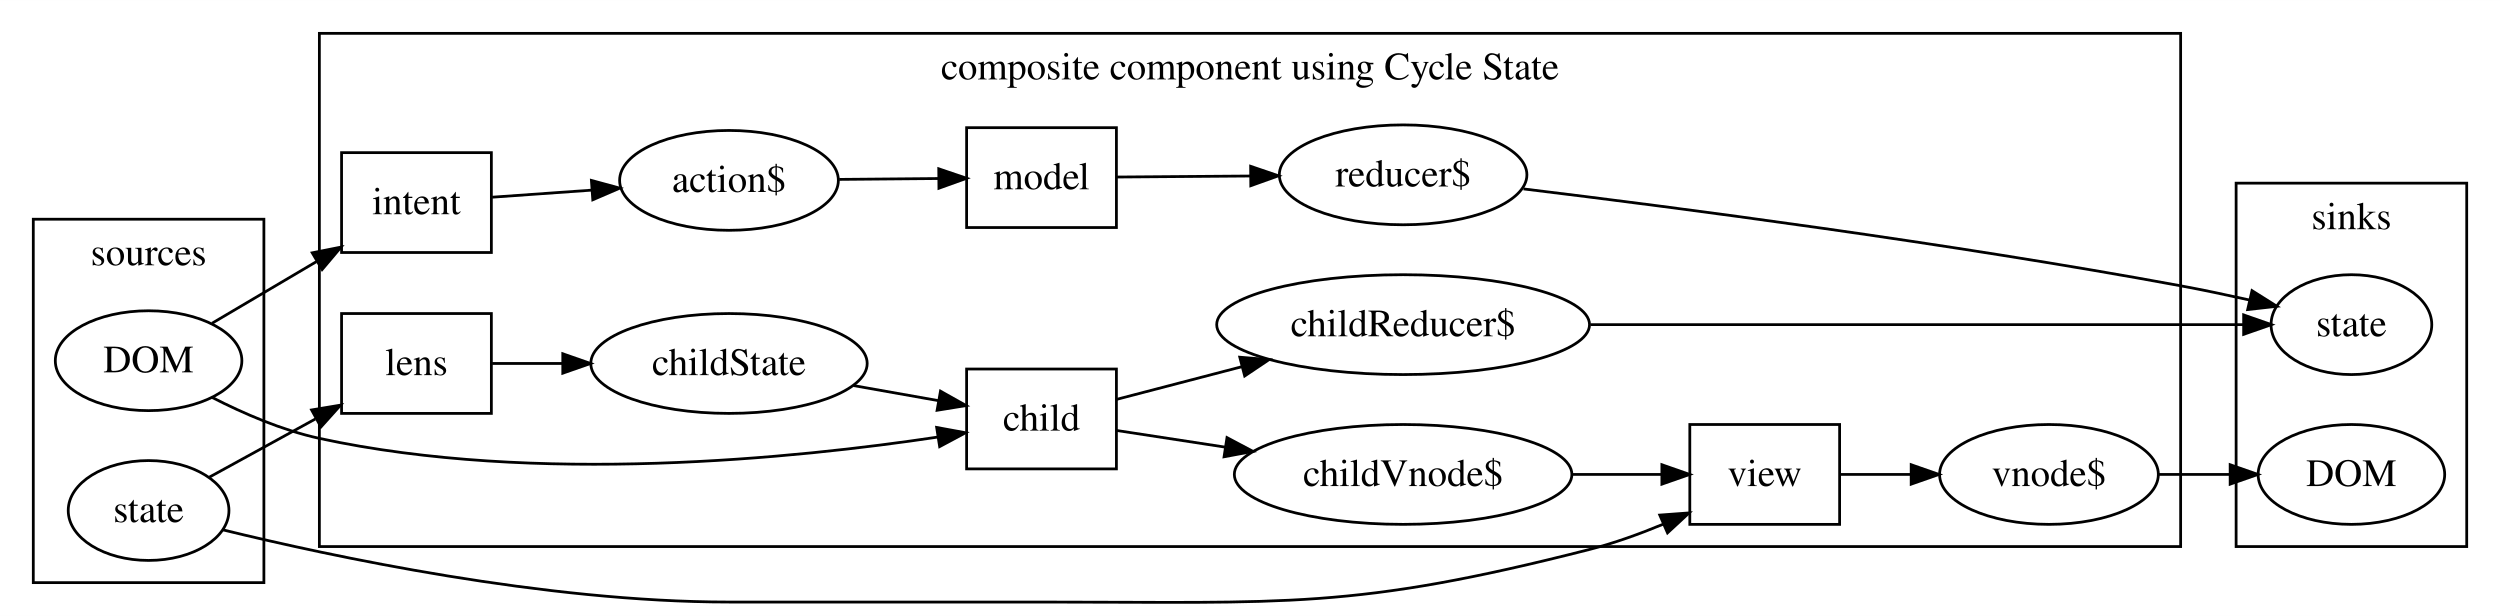
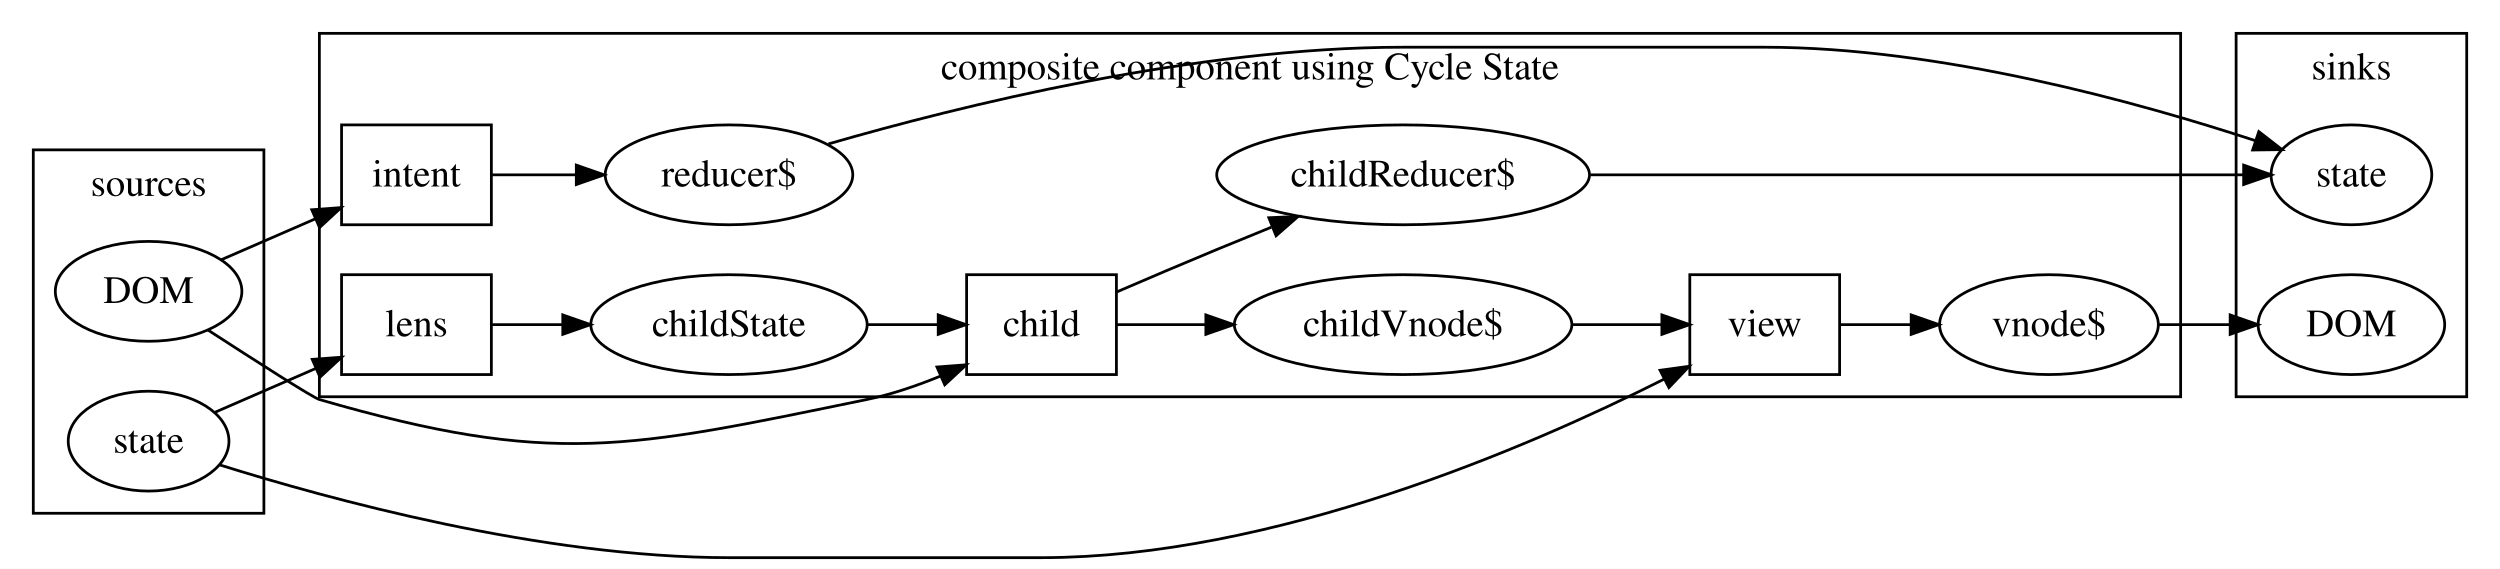
- <svg xmlns="http://www.w3.org/2000/svg" width="901pt" height="222pt" viewBox="0.00 0.00 901.19 222.00">
-   <g id="graph0" class="graph" transform="scale(1 1) rotate(0) translate(4 218)">
-     <polygon fill="#ffffff" stroke="transparent" points="-4,4 -4,-218 897.193,-218 897.193,4 -4,4" />
+ <svg xmlns="http://www.w3.org/2000/svg" width="901pt" height="205pt" viewBox="0.00 0.00 901.19 205.00">
+   <g id="graph0" class="graph" transform="scale(1 1) rotate(0) translate(4 201)">
+     <polygon fill="#ffffff" stroke="transparent" points="-4,4 -4,-201 897.193,-201 897.193,4 -4,4" />
    <g id="clust1" class="cluster">
-       <polygon fill="#ffffff" stroke="#000000" points="8,-8 8,-139 91.126,-139 91.126,-8 8,-8" />
-       <text text-anchor="middle" x="49.563" y="-122.4" font-family="Times,serif" font-size="14.00" fill="#000000">sources</text>
+       <polygon fill="#ffffff" stroke="#000000" points="8,-16 8,-147 91.126,-147 91.126,-16 8,-16" />
+       <text text-anchor="middle" x="49.563" y="-130.4" font-family="Times,serif" font-size="14.00" fill="#000000">sources</text>
    </g>
    <g id="clust2" class="cluster">
-       <polygon fill="#ffffff" stroke="#000000" points="111.126,-21 111.126,-206 782.067,-206 782.067,-21 111.126,-21" />
-       <text text-anchor="middle" x="446.597" y="-189.4" font-family="Times,serif" font-size="14.00" fill="#000000">composite component using Cycle State</text>
+       <polygon fill="#ffffff" stroke="#000000" points="111.126,-58 111.126,-189 782.067,-189 782.067,-58 111.126,-58" />
+       <text text-anchor="middle" x="446.597" y="-172.4" font-family="Times,serif" font-size="14.00" fill="#000000">composite component using Cycle State</text>
    </g>
    <g id="clust3" class="cluster">
-       <polygon fill="#ffffff" stroke="#000000" points="802.067,-21 802.067,-152 885.193,-152 885.193,-21 802.067,-21" />
-       <text text-anchor="middle" x="843.63" y="-135.4" font-family="Times,serif" font-size="14.00" fill="#000000">sinks</text>
+       <polygon fill="#ffffff" stroke="#000000" points="802.067,-58 802.067,-189 885.193,-189 885.193,-58 802.067,-58" />
+       <text text-anchor="middle" x="843.63" y="-172.4" font-family="Times,serif" font-size="14.00" fill="#000000">sinks</text>
    </g>
    <g id="node1" class="node">
-       <ellipse fill="none" stroke="#000000" cx="49.563" cy="-88" rx="33.627" ry="18" />
-       <text text-anchor="middle" x="49.563" y="-83.8" font-family="Times,serif" font-size="14.00" fill="#000000">DOM</text>
+       <ellipse fill="none" stroke="#000000" cx="49.563" cy="-96" rx="33.627" ry="18" />
+       <text text-anchor="middle" x="49.563" y="-91.8" font-family="Times,serif" font-size="14.00" fill="#000000">DOM</text>
+     </g>
+     <g id="node8" class="node">
+       <polygon fill="none" stroke="#000000" points="173.126,-156 119.126,-156 119.126,-120 173.126,-120 173.126,-156" />
+       <text text-anchor="middle" x="146.126" y="-133.8" font-family="Times,serif" font-size="14.00" fill="#000000">intent</text>
+     </g>
+     <g id="edge4" class="edge">
+       <path fill="none" stroke="#000000" d="M75.695,-107.366C86.167,-111.921 98.415,-117.248 109.734,-122.171" />
+       <polygon fill="#000000" stroke="#000000" points="108.397,-125.406 118.963,-126.185 111.189,-118.987 108.397,-125.406" />
+     </g>
+     <g id="node10" class="node">
+       <polygon fill="none" stroke="#000000" points="398.44,-102 344.44,-102 344.44,-66 398.44,-66 398.44,-102" />
+       <text text-anchor="middle" x="371.44" y="-79.8" font-family="Times,serif" font-size="14.00" fill="#000000">child</text>
+     </g>
+     <g id="edge1" class="edge">
+       <path fill="none" stroke="#000000" d="M70.98,-82.035C87.826,-71.115 108.833,-57.665 111.126,-57 195.349,-32.568 222.536,-39.368 308.44,-57 317.332,-58.825 326.52,-61.961 335.036,-65.463" />
+       <polygon fill="#000000" stroke="#000000" points="333.751,-68.721 344.316,-69.523 336.557,-62.308 333.751,-68.721" />
+     </g>
+     <g id="node2" class="node">
+       <ellipse fill="none" stroke="#000000" cx="49.563" cy="-42" rx="28.968" ry="18" />
+       <text text-anchor="middle" x="49.563" y="-37.8" font-family="Times,serif" font-size="14.00" fill="#000000">state</text>
    </g>
    <g id="node9" class="node">
-       <polygon fill="none" stroke="#000000" points="173.126,-163 119.126,-163 119.126,-127 173.126,-127 173.126,-163" />
-       <text text-anchor="middle" x="146.126" y="-140.8" font-family="Times,serif" font-size="14.00" fill="#000000">intent</text>
+       <polygon fill="none" stroke="#000000" points="659.136,-102 605.136,-102 605.136,-66 659.136,-66 659.136,-102" />
+       <text text-anchor="middle" x="632.136" y="-79.8" font-family="Times,serif" font-size="14.00" fill="#000000">view</text>
    </g>
-     <g id="edge4" class="edge">
-       <path fill="none" stroke="#000000" d="M72.447,-101.508C83.667,-108.131 97.445,-116.264 110.038,-123.698" />
-       <polygon fill="#000000" stroke="#000000" points="108.554,-126.886 118.945,-128.955 112.113,-120.858 108.554,-126.886" />
+     <g id="edge7" class="edge">
+       <path fill="none" stroke="#000000" d="M75,-33.501C114.056,-21.228 191.357,0 258.783,0 258.783,0 258.783,0 371.44,0 454.977,0 546.629,-39.558 595.919,-64.381" />
+       <polygon fill="#000000" stroke="#000000" points="594.412,-67.541 604.908,-68.983 597.601,-61.31 594.412,-67.541" />
+     </g>
+     <g id="node11" class="node">
+       <polygon fill="none" stroke="#000000" points="173.126,-102 119.126,-102 119.126,-66 173.126,-66 173.126,-102" />
+       <text text-anchor="middle" x="146.126" y="-79.8" font-family="Times,serif" font-size="14.00" fill="#000000">lens</text>
+     </g>
+     <g id="edge10" class="edge">
+       <path fill="none" stroke="#000000" d="M73.433,-52.382C84.362,-57.136 97.556,-62.874 109.687,-68.151" />
+       <polygon fill="#000000" stroke="#000000" points="108.558,-71.476 119.124,-72.255 111.35,-65.057 108.558,-71.476" />
+     </g>
+     <g id="node3" class="node">
+       <ellipse fill="none" stroke="#000000" cx="258.783" cy="-138" rx="44.624" ry="18" />
+       <text text-anchor="middle" x="258.783" y="-133.8" font-family="Times,serif" font-size="14.00" fill="#000000">reducer$</text>
+     </g>
+     <g id="node13" class="node">
+       <ellipse fill="none" stroke="#000000" cx="843.63" cy="-138" rx="28.968" ry="18" />
+       <text text-anchor="middle" x="843.63" y="-133.8" font-family="Times,serif" font-size="14.00" fill="#000000">state</text>
+     </g>
+     <g id="edge6" class="edge">
+       <path fill="none" stroke="#000000" d="M294.612,-149.135C341.664,-162.749 427.076,-184 501.788,-184 501.788,-184 501.788,-184 632.136,-184 695.662,-184 767.521,-163.939 809.001,-150.312" />
+       <polygon fill="#000000" stroke="#000000" points="810.251,-153.585 818.62,-147.088 808.026,-146.948 810.251,-153.585" />
+     </g>
+     <g id="node4" class="node">
+       <ellipse fill="none" stroke="#000000" cx="734.601" cy="-84" rx="39.431" ry="18" />
+       <text text-anchor="middle" x="734.601" y="-79.8" font-family="Times,serif" font-size="14.00" fill="#000000">vnode$</text>
    </g>
    <g id="node12" class="node">
-       <polygon fill="none" stroke="#000000" points="398.44,-85 344.44,-85 344.44,-49 398.44,-49 398.44,-85" />
-       <text text-anchor="middle" x="371.44" y="-62.8" font-family="Times,serif" font-size="14.00" fill="#000000">child</text>
-     </g>
-     <g id="edge1" class="edge">
-       <path fill="none" stroke="#000000" d="M72.428,-74.773C83.688,-69.008 97.701,-62.91 111.126,-60 189.045,-43.113 283.141,-52.814 334.151,-60.485" />
-       <polygon fill="#000000" stroke="#000000" points="333.641,-63.947 344.061,-62.032 334.721,-57.031 333.641,-63.947" />
-     </g>
-     <g id="node2" class="node">
-       <ellipse fill="none" stroke="#000000" cx="49.563" cy="-34" rx="28.968" ry="18" />
-       <text text-anchor="middle" x="49.563" y="-29.8" font-family="Times,serif" font-size="14.00" fill="#000000">state</text>
-     </g>
-     <g id="node11" class="node">
-       <polygon fill="none" stroke="#000000" points="659.136,-65 605.136,-65 605.136,-29 659.136,-29 659.136,-65" />
-       <text text-anchor="middle" x="632.136" y="-42.8" font-family="Times,serif" font-size="14.00" fill="#000000">view</text>
+       <ellipse fill="none" stroke="#000000" cx="843.63" cy="-84" rx="33.627" ry="18" />
+       <text text-anchor="middle" x="843.63" y="-79.8" font-family="Times,serif" font-size="14.00" fill="#000000">DOM</text>
    </g>
    <g id="edge9" class="edge">
-       <path fill="none" stroke="#000000" d="M76.103,-27.082C115.623,-17.405 192.41,-1 258.783,-1 258.783,-1 258.783,-1 371.44,-1 459.709,-1 483.618,1.868 569.136,-20 577.931,-22.249 587.079,-25.555 595.588,-29.089" />
-       <polygon fill="#000000" stroke="#000000" points="594.306,-32.348 604.872,-33.131 597.1,-25.93 594.306,-32.348" />
+       <path fill="none" stroke="#000000" d="M774.272,-84C782.583,-84 791.392,-84 799.843,-84" />
+       <polygon fill="#000000" stroke="#000000" points="799.917,-87.5 809.917,-84 799.917,-80.5 799.917,-87.5" />
    </g>
-     <g id="node13" class="node">
-       <polygon fill="none" stroke="#000000" points="173.126,-105 119.126,-105 119.126,-69 173.126,-69 173.126,-105" />
-       <text text-anchor="middle" x="146.126" y="-82.8" font-family="Times,serif" font-size="14.00" fill="#000000">lens</text>
+     <g id="node5" class="node">
+       <ellipse fill="none" stroke="#000000" cx="258.783" cy="-84" rx="49.814" ry="18" />
+       <text text-anchor="middle" x="258.783" y="-79.8" font-family="Times,serif" font-size="14.00" fill="#000000">childState</text>
    </g>
    <g id="edge12" class="edge">
-       <path fill="none" stroke="#000000" d="M71.475,-46.026C82.759,-52.22 96.814,-59.934 109.676,-66.994" />
-       <polygon fill="#000000" stroke="#000000" points="108.324,-70.244 118.774,-71.987 111.692,-64.108 108.324,-70.244" />
+       <path fill="none" stroke="#000000" d="M308.524,-84C317.144,-84 325.974,-84 334.189,-84" />
+       <polygon fill="#000000" stroke="#000000" points="334.205,-87.5 344.205,-84 334.204,-80.5 334.205,-87.5" />
    </g>
-     <g id="node3" class="node">
-       <ellipse fill="none" stroke="#000000" cx="501.788" cy="-155" rx="44.624" ry="18" />
-       <text text-anchor="middle" x="501.788" y="-150.8" font-family="Times,serif" font-size="14.00" fill="#000000">reducer$</text>
+     <g id="node6" class="node">
+       <ellipse fill="none" stroke="#000000" cx="501.788" cy="-138" rx="67.197" ry="18" />
+       <text text-anchor="middle" x="501.788" y="-133.8" font-family="Times,serif" font-size="14.00" fill="#000000">childReducer$</text>
    </g>
-     <g id="node15" class="node">
-       <ellipse fill="none" stroke="#000000" cx="843.63" cy="-101" rx="28.968" ry="18" />
-       <text text-anchor="middle" x="843.63" y="-96.8" font-family="Times,serif" font-size="14.00" fill="#000000">state</text>
+     <g id="edge14" class="edge">
+       <path fill="none" stroke="#000000" d="M569.325,-138C639.664,-138 747.422,-138 804.694,-138" />
+       <polygon fill="#000000" stroke="#000000" points="804.78,-141.5 814.78,-138 804.779,-134.5 804.78,-141.5" />
+     </g>
+     <g id="node7" class="node">
+       <ellipse fill="none" stroke="#000000" cx="501.788" cy="-84" rx="60.839" ry="18" />
+       <text text-anchor="middle" x="501.788" y="-79.8" font-family="Times,serif" font-size="14.00" fill="#000000">childVnode$</text>
+     </g>
+     <g id="edge3" class="edge">
+       <path fill="none" stroke="#000000" d="M562.764,-84C573.779,-84 584.955,-84 595.026,-84" />
+       <polygon fill="#000000" stroke="#000000" points="595.068,-87.5 605.068,-84 595.068,-80.5 595.068,-87.5" />
+     </g>
+     <g id="edge5" class="edge">
+       <path fill="none" stroke="#000000" d="M173.398,-138C182.576,-138 193.173,-138 203.71,-138" />
+       <polygon fill="#000000" stroke="#000000" points="203.747,-141.5 213.747,-138 203.747,-134.5 203.747,-141.5" />
    </g>
    <g id="edge8" class="edge">
-       <path fill="none" stroke="#000000" d="M545.18,-149.926C600.417,-143.21 698.69,-130.403 782.067,-115 790.1,-113.516 798.674,-111.709 806.793,-109.894" />
-       <polygon fill="#000000" stroke="#000000" points="807.792,-113.256 816.759,-107.613 806.23,-106.432 807.792,-113.256" />
+       <path fill="none" stroke="#000000" d="M659.326,-84C667.167,-84 675.979,-84 684.739,-84" />
+       <polygon fill="#000000" stroke="#000000" points="684.935,-87.5 694.935,-84 684.935,-80.5 684.935,-87.5" />
    </g>
-     <g id="node4" class="node">
-       <ellipse fill="none" stroke="#000000" cx="258.783" cy="-153" rx="39.425" ry="18" />
-       <text text-anchor="middle" x="258.783" y="-148.8" font-family="Times,serif" font-size="14.00" fill="#000000">action$</text>
+     <g id="edge13" class="edge">
+       <path fill="none" stroke="#000000" d="M398.669,-95.836C409.743,-100.606 422.678,-106.123 434.44,-111 440.851,-113.658 447.621,-116.423 454.3,-119.125" />
+       <polygon fill="#000000" stroke="#000000" points="453.383,-122.529 463.967,-123.02 455.999,-116.036 453.383,-122.529" />
    </g>
-     <g id="node10" class="node">
-       <polygon fill="none" stroke="#000000" points="398.44,-172 344.44,-172 344.44,-136 398.44,-136 398.44,-172" />
-       <text text-anchor="middle" x="371.44" y="-149.8" font-family="Times,serif" font-size="14.00" fill="#000000">model</text>
-     </g>
-     <g id="edge6" class="edge">
-       <path fill="none" stroke="#000000" d="M298.502,-153.353C310.142,-153.456 322.822,-153.568 334.295,-153.67" />
-       <polygon fill="#000000" stroke="#000000" points="334.398,-157.171 344.429,-153.76 334.46,-150.172 334.398,-157.171" />
-     </g>
-     <g id="node5" class="node">
-       <ellipse fill="none" stroke="#000000" cx="734.601" cy="-47" rx="39.431" ry="18" />
-       <text text-anchor="middle" x="734.601" y="-42.8" font-family="Times,serif" font-size="14.00" fill="#000000">vnode$</text>
-     </g>
-     <g id="node14" class="node">
-       <ellipse fill="none" stroke="#000000" cx="843.63" cy="-47" rx="33.627" ry="18" />
-       <text text-anchor="middle" x="843.63" y="-42.8" font-family="Times,serif" font-size="14.00" fill="#000000">DOM</text>
+     <g id="edge2" class="edge">
+       <path fill="none" stroke="#000000" d="M398.448,-84C407.964,-84 419.157,-84 430.599,-84" />
+       <polygon fill="#000000" stroke="#000000" points="430.682,-87.5 440.682,-84 430.682,-80.5 430.682,-87.5" />
    </g>
    <g id="edge11" class="edge">
-       <path fill="none" stroke="#000000" d="M774.272,-47C782.583,-47 791.392,-47 799.843,-47" />
-       <polygon fill="#000000" stroke="#000000" points="799.917,-50.5 809.917,-47 799.917,-43.5 799.917,-50.5" />
-     </g>
-     <g id="node6" class="node">
-       <ellipse fill="none" stroke="#000000" cx="258.783" cy="-87" rx="49.814" ry="18" />
-       <text text-anchor="middle" x="258.783" y="-82.8" font-family="Times,serif" font-size="14.00" fill="#000000">childState</text>
-     </g>
-     <g id="edge14" class="edge">
-       <path fill="none" stroke="#000000" d="M303.632,-79.038C313.833,-77.227 324.558,-75.323 334.392,-73.577" />
-       <polygon fill="#000000" stroke="#000000" points="335.024,-77.02 344.258,-71.826 333.8,-70.127 335.024,-77.02" />
-     </g>
-     <g id="node7" class="node">
-       <ellipse fill="none" stroke="#000000" cx="501.788" cy="-101" rx="67.197" ry="18" />
-       <text text-anchor="middle" x="501.788" y="-96.8" font-family="Times,serif" font-size="14.00" fill="#000000">childReducer$</text>
-     </g>
-     <g id="edge16" class="edge">
-       <path fill="none" stroke="#000000" d="M569.325,-101C639.664,-101 747.422,-101 804.694,-101" />
-       <polygon fill="#000000" stroke="#000000" points="804.78,-104.5 814.78,-101 804.779,-97.5 804.78,-104.5" />
-     </g>
-     <g id="node8" class="node">
-       <ellipse fill="none" stroke="#000000" cx="501.788" cy="-47" rx="60.839" ry="18" />
-       <text text-anchor="middle" x="501.788" y="-42.8" font-family="Times,serif" font-size="14.00" fill="#000000">childVnode$</text>
-     </g>
-     <g id="edge3" class="edge">
-       <path fill="none" stroke="#000000" d="M562.764,-47C573.779,-47 584.955,-47 595.026,-47" />
-       <polygon fill="#000000" stroke="#000000" points="595.068,-50.5 605.068,-47 595.068,-43.5 595.068,-50.5" />
-     </g>
-     <g id="edge5" class="edge">
-       <path fill="none" stroke="#000000" d="M173.398,-146.937C184.183,-147.702 196.925,-148.607 209.23,-149.481" />
-       <polygon fill="#000000" stroke="#000000" points="209.188,-152.987 219.411,-150.204 209.684,-146.005 209.188,-152.987" />
-     </g>
-     <g id="edge7" class="edge">
-       <path fill="none" stroke="#000000" d="M398.448,-154.207C412.404,-154.314 429.965,-154.449 446.631,-154.577" />
-       <polygon fill="#000000" stroke="#000000" points="446.826,-158.078 456.852,-154.655 446.88,-151.079 446.826,-158.078" />
-     </g>
-     <g id="edge10" class="edge">
-       <path fill="none" stroke="#000000" d="M659.326,-47C667.167,-47 675.979,-47 684.739,-47" />
-       <polygon fill="#000000" stroke="#000000" points="684.935,-50.5 694.935,-47 684.935,-43.5 684.935,-50.5" />
-     </g>
-     <g id="edge15" class="edge">
-       <path fill="none" stroke="#000000" d="M398.448,-74.045C411.601,-77.476 427.957,-81.742 443.747,-85.861" />
-       <polygon fill="#000000" stroke="#000000" points="442.913,-89.26 453.472,-88.397 444.68,-82.487 442.913,-89.26" />
-     </g>
-     <g id="edge2" class="edge">
-       <path fill="none" stroke="#000000" d="M398.448,-62.856C409.909,-61.097 423.801,-58.966 437.632,-56.844" />
-       <polygon fill="#000000" stroke="#000000" points="438.303,-60.282 447.657,-55.306 437.242,-53.363 438.303,-60.282" />
-     </g>
-     <g id="edge13" class="edge">
-       <path fill="none" stroke="#000000" d="M173.398,-87C181.157,-87 189.929,-87 198.823,-87" />
-       <polygon fill="#000000" stroke="#000000" points="198.868,-90.5 208.868,-87 198.868,-83.5 198.868,-90.5" />
+       <path fill="none" stroke="#000000" d="M173.398,-84C181.157,-84 189.929,-84 198.823,-84" />
+       <polygon fill="#000000" stroke="#000000" points="198.868,-87.5 208.868,-84 198.868,-80.5 198.868,-87.5" />
    </g>
  </g>
</svg>
